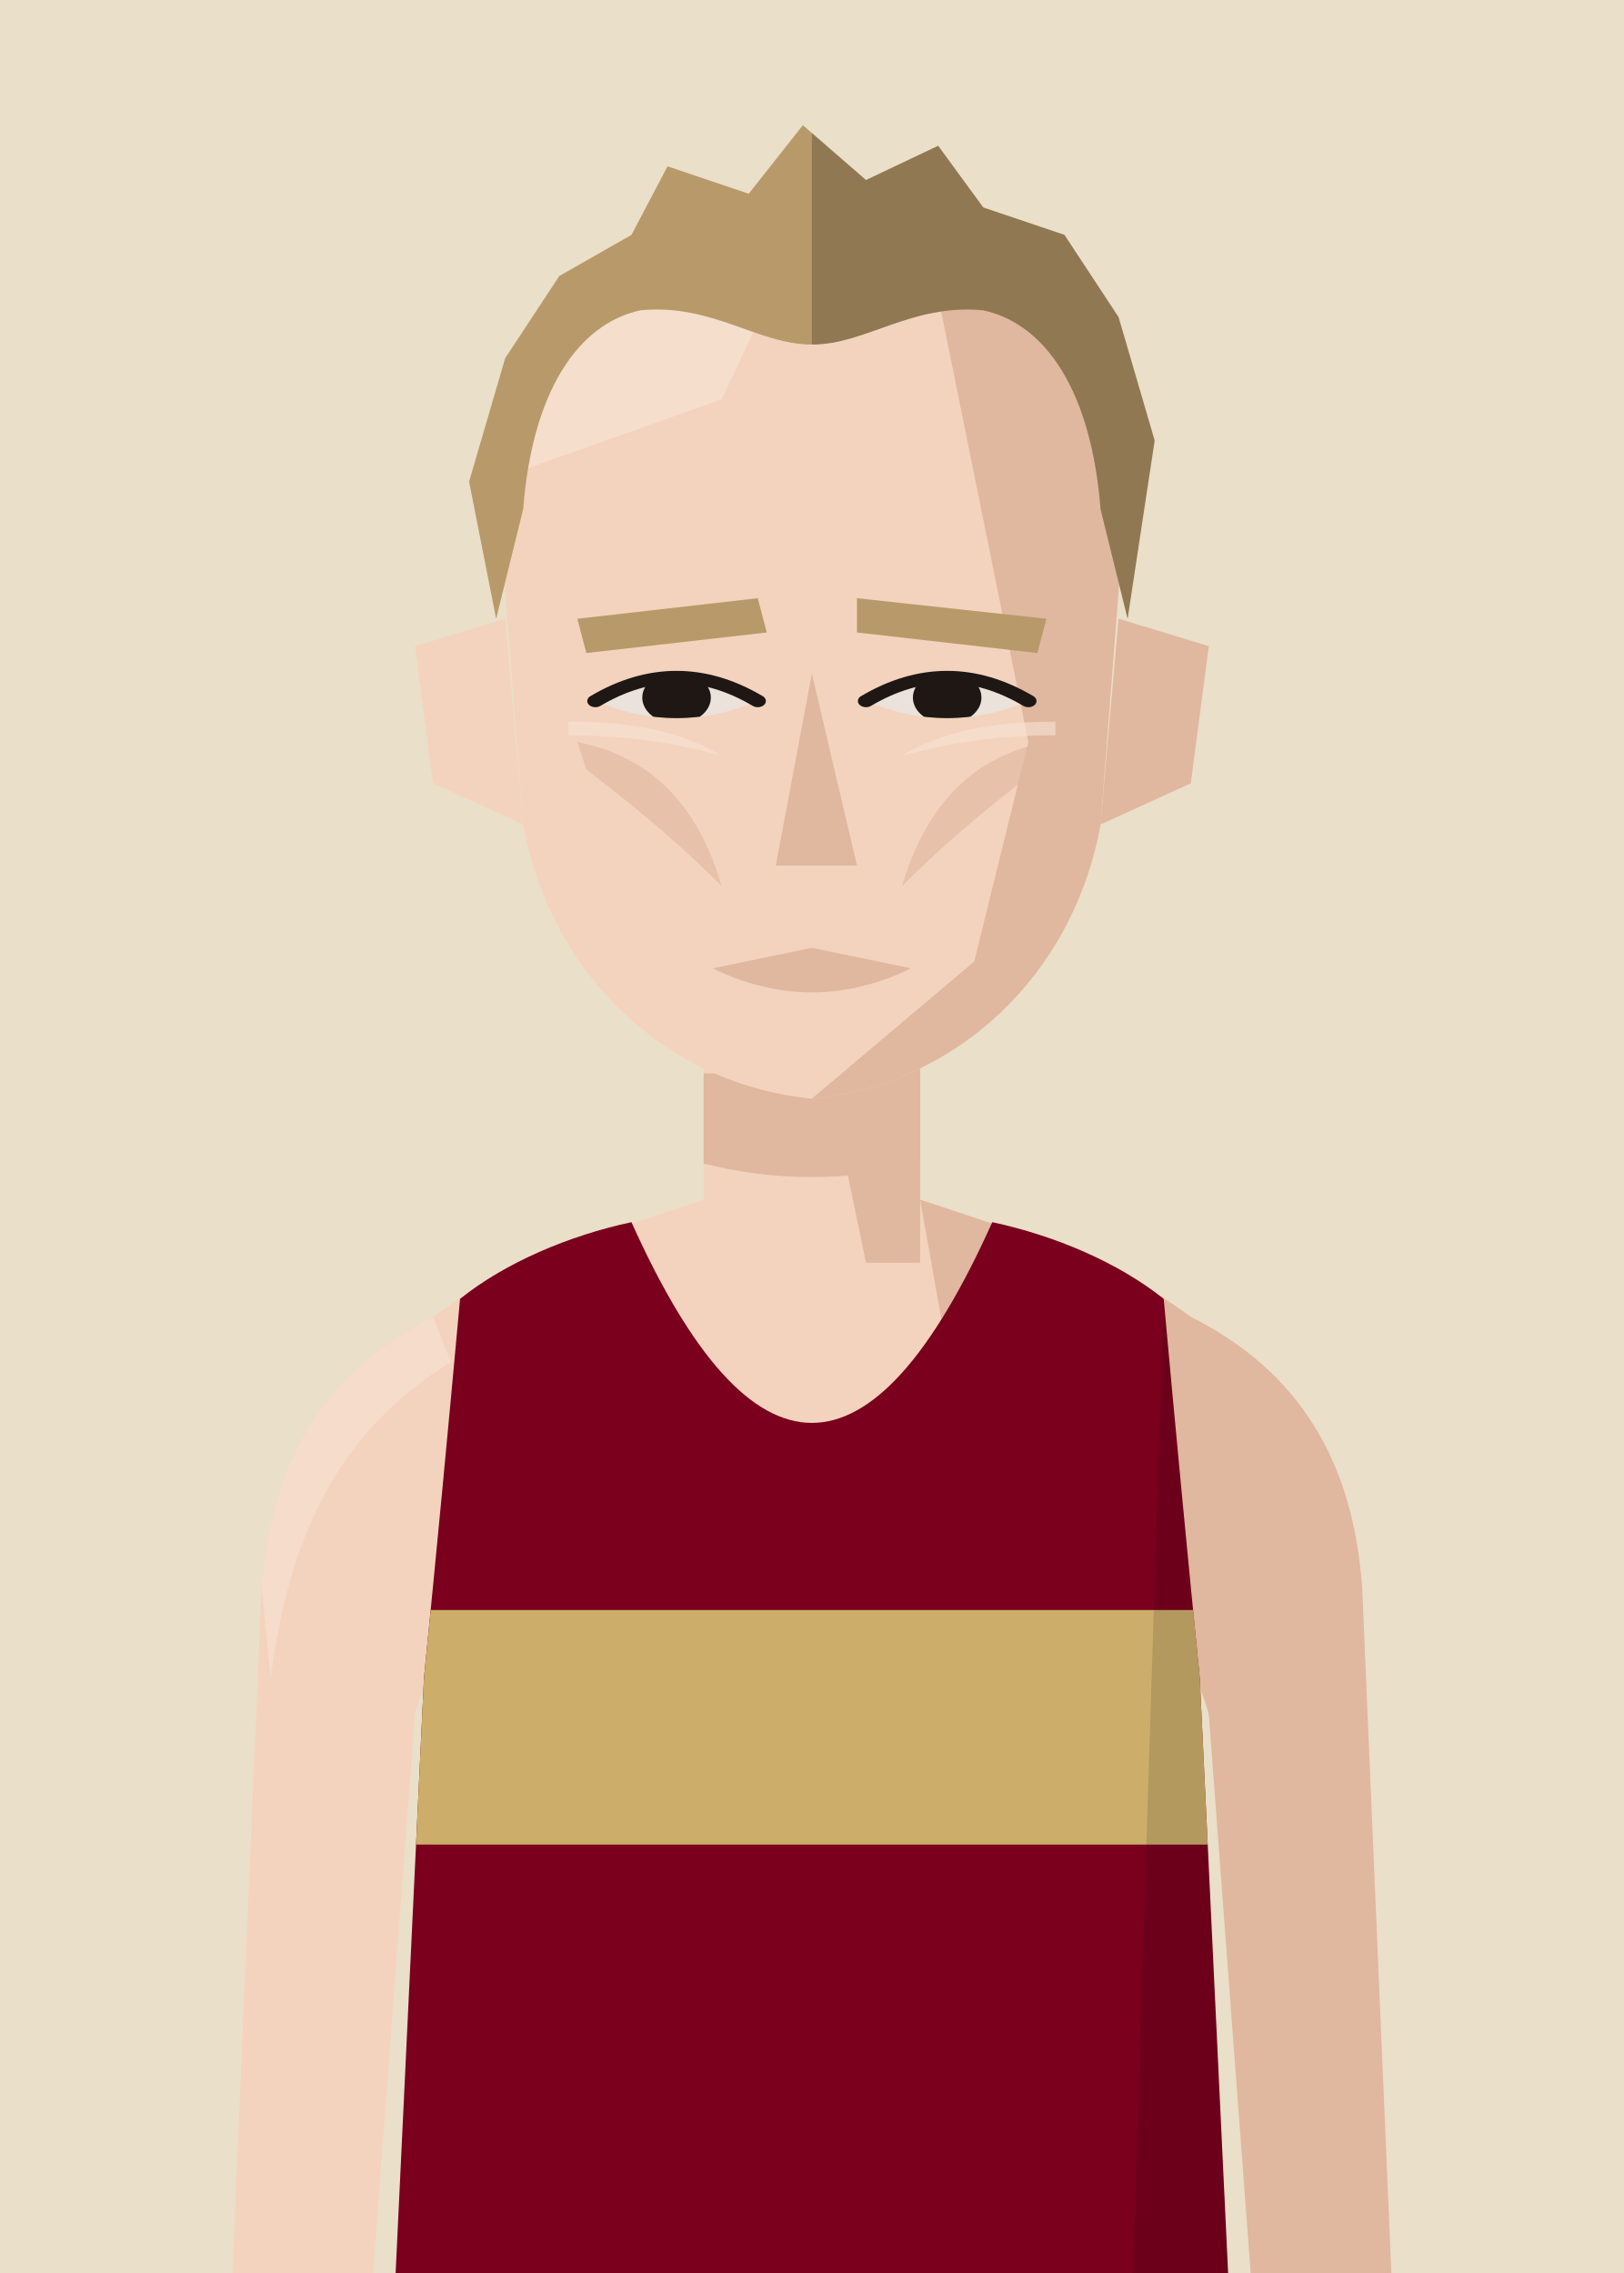
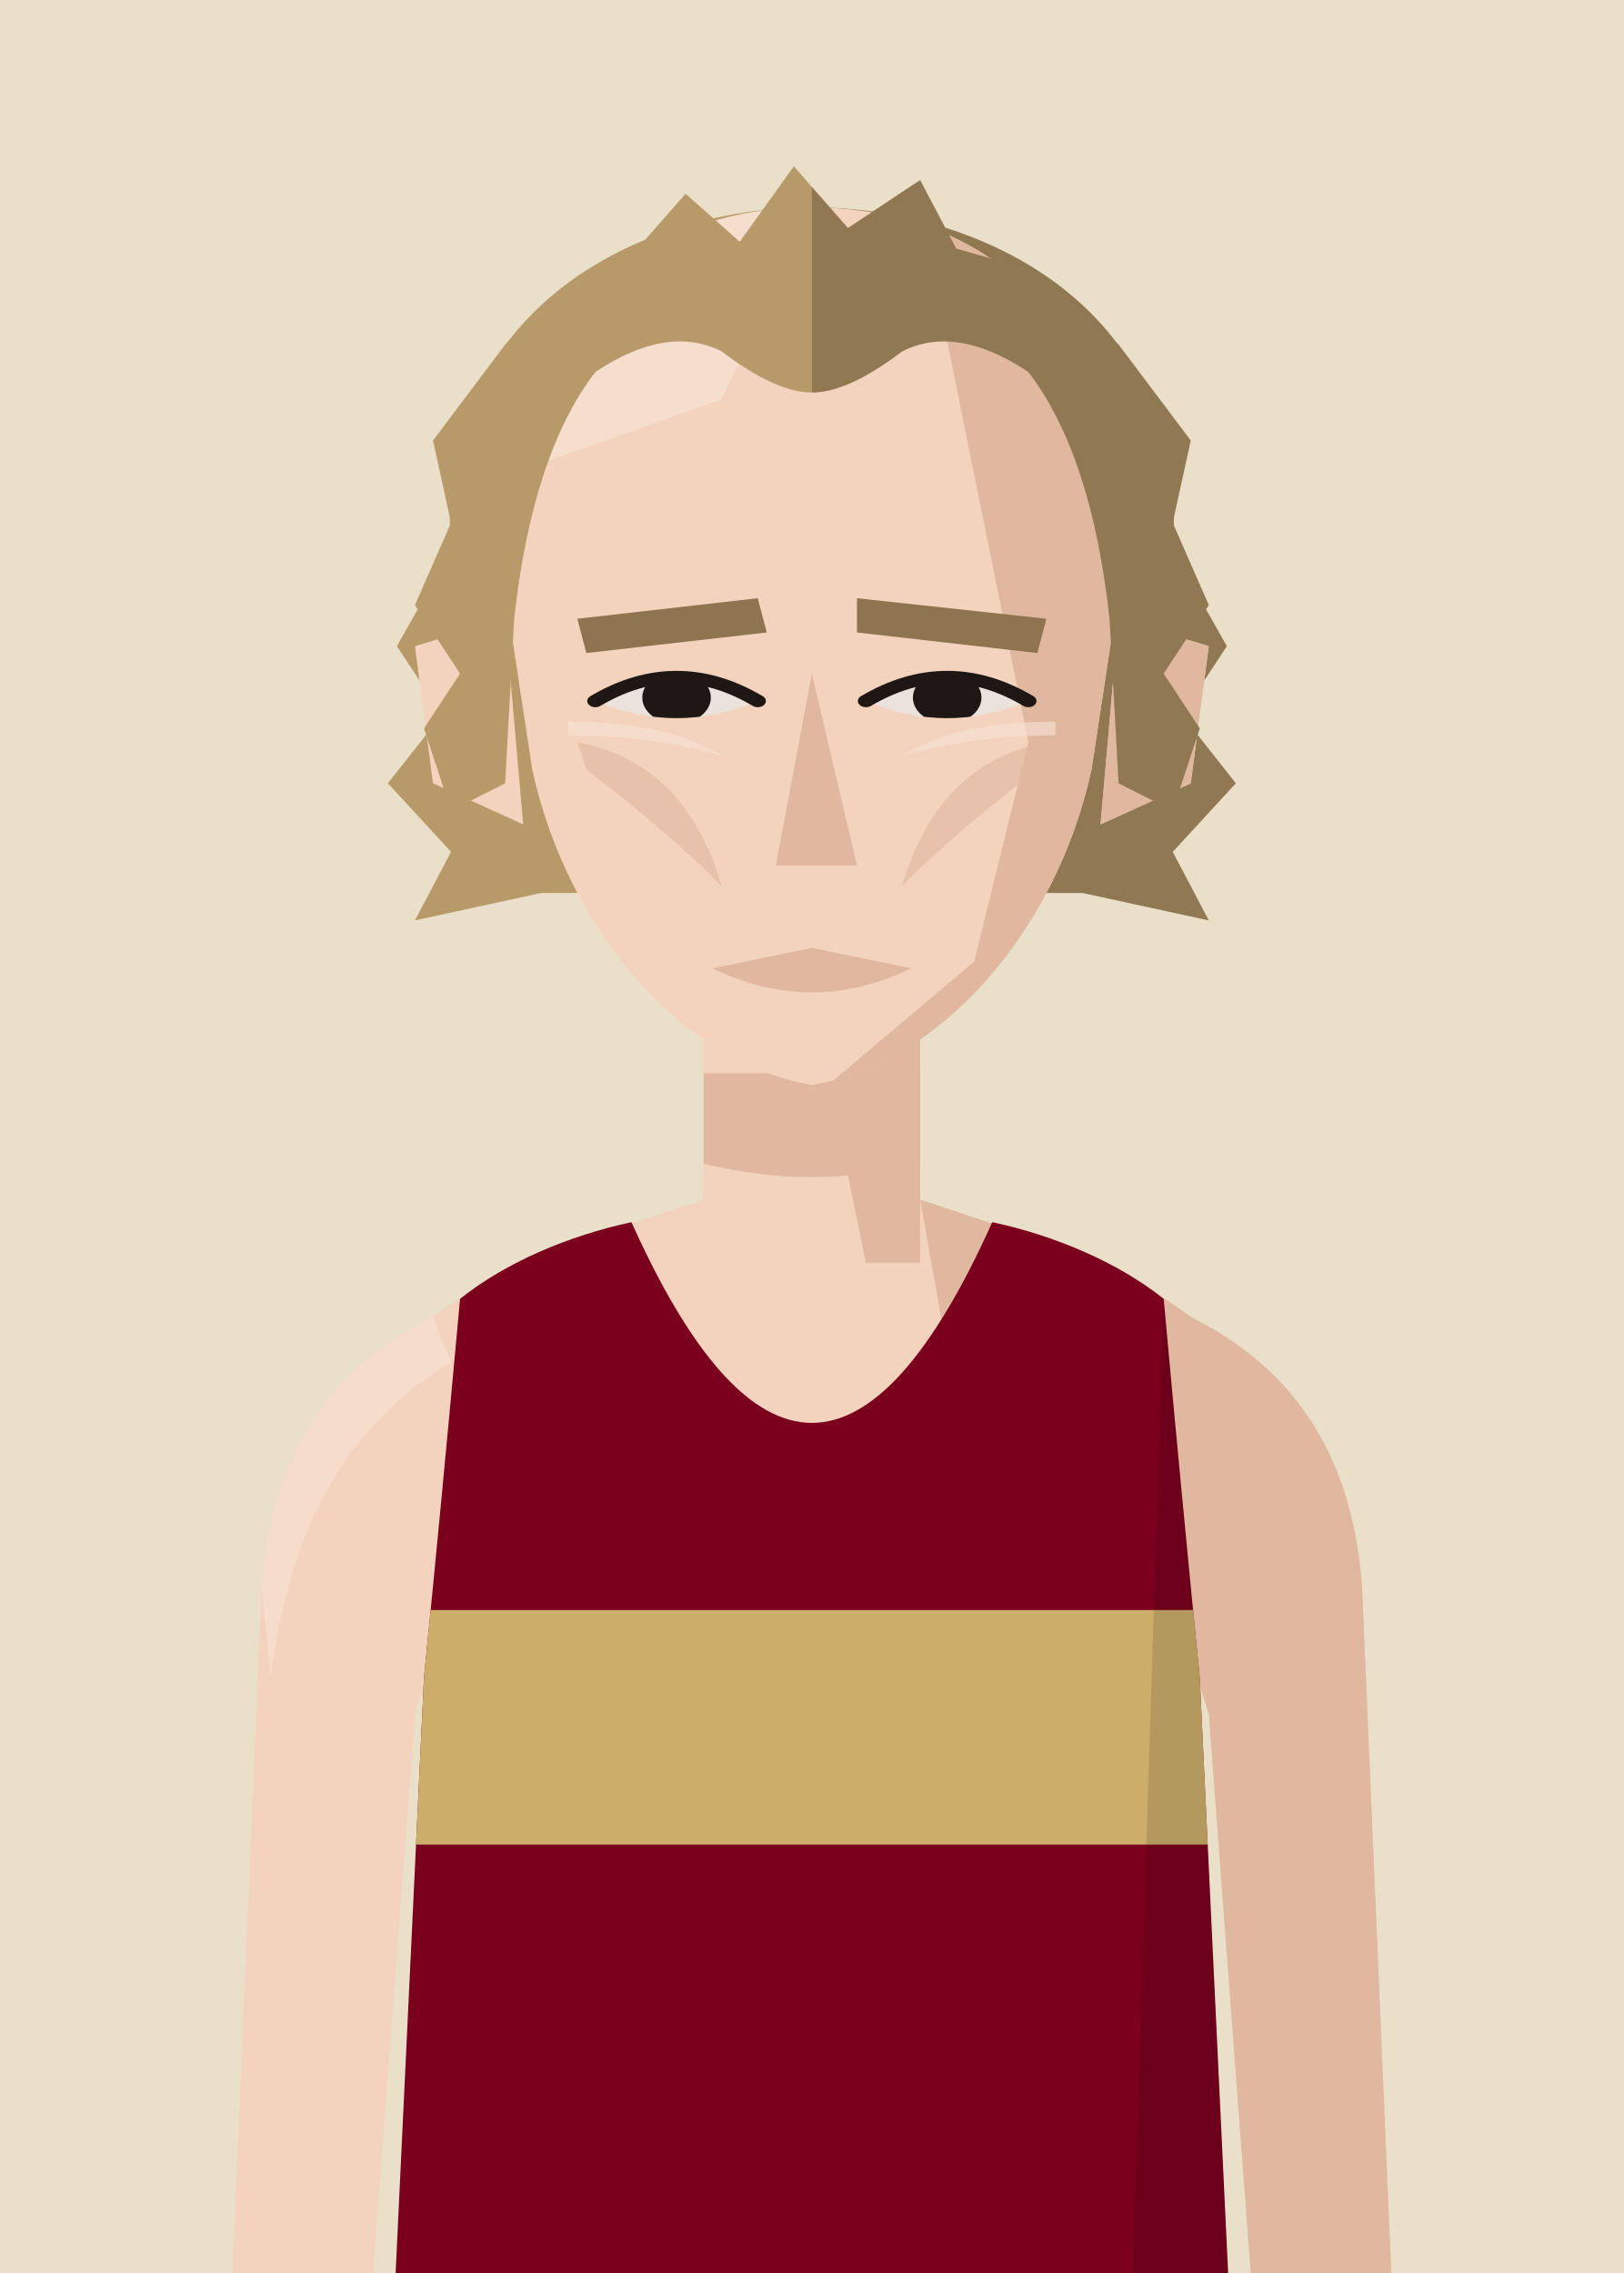
<svg xmlns="http://www.w3.org/2000/svg" viewBox="10 20 180 252">
  <defs>
    <clipPath id="vf">
      <path d="M53,330 L57,246 Q59,226 61,204 C66,200 73,197 80,195.5 Q100,240 120,195.5 C127,197 134,200 139,204 Q141,226 143,246 L147,330 Z" />
    </clipPath>
    <clipPath id="hf">
-       <path d="M66,96 C64,58 80,40 100,40 C120,40 136,58 134,96 L132,130 C129,152 116,168 100,170 C84,168 71,152 68,130 Z" />
+       <path d="M66,96 C64,58 80,40 100,40 C120,40 136,58 134,96 L131,122 C127,146 114,165 100,168 C86,165 73,146 69,122 Z" />
    </clipPath>
    <clipPath id="rf">
      <rect x="100" y="0" width="100" height="300" />
    </clipPath>
    <clipPath id="ef">
      <path d="M76,112 Q85,105 94,112 Q85,117 76,112 Z" />
      <path d="M106,112 Q115,105 124,112 Q115,117 106,112 Z" />
    </clipPath>
    <clipPath id="cf">
      <rect x="0" y="92" width="200" height="300" />
    </clipPath>
  </defs>
  <rect width="200" height="280" fill="#EADFC8" />
  <g transform="translate(0,-40)">
+     <g transform="translate(0,83) scale(1,0.76) translate(0,-40)" fill="#B89A6A">
+       <path d="M60,90 C58,56 80,40 100,40 C120,40 142,56 140,90 L146,104 L141,114 L147,124 L140,134 L144,144 L130,140 L70,140 L56,144 L60,134 L53,124 L59,114 L54,104 Z" />
+       <g clip-path="url(#rf)" fill="#000" opacity=".22">
+         <path d="M60,90 C58,56 80,40 100,40 C120,40 142,56 140,90 L146,104 L141,114 L147,124 L140,134 L144,144 L130,140 L70,140 L56,144 L60,134 L53,124 L59,114 L54,104 Z" />
+       </g>
+     </g>
    <rect x="88" y="171" width="24" height="37" fill="#F3D3BE" />
    <path d="M88,193 C76,197 66,200 58,206 C46,212 40,222 39,236 L35,330 L50,330 L56,250 Q59,240 64,238 L136,238 Q141,240 144,250 L150,330 L165,330 L161,236 C160,222 154,212 142,206 C134,200 124,197 112,193" fill="#F3D3BE" />
    <g fill="#E0B79F">
      <path d="M112,193 C124,197 134,200 142,206 C154,212 160,222 161,236 L165,330 L150,330 L144,250 Q141,240 136,238 L120,238 Z" />
      <path d="M58,206 C46,212 40,222 39,236 L40,246 C42,231 47,219 60,211 Z" fill="#F8E2D3" opacity=".6" />
      <polygon points="100,171 112,171 112,200 106,200" />
      <path d="M88,179 L112,179 L112,189 Q100,192 88,189 Z" />
    </g>
    <g transform="translate(0,83) scale(1,0.76) translate(0,-40)">
      <g fill="#F3D3BE">
        <path d="M66,100 L56,104 L58,124 L68,130 Z" />
        <path d="M134,100 L144,104 L142,124 L132,130 Z" />
-         <path d="M66,96 C64,58 80,40 100,40 C120,40 136,58 134,96 L132,130 C129,152 116,168 100,170 C84,168 71,152 68,130 Z" />
+         <path d="M66,96 C64,58 80,40 100,40 C120,40 136,58 134,96 L131,122 C127,146 114,165 100,168 C86,165 73,146 69,122 Z" />
      </g>
      <path d="M134,100 L144,104 L142,124 L132,130 Z" fill="#E0B79F" />
      <g clip-path="url(#hf)">
        <polygon points="112,40 140,40 140,180 100,180 100,170 118,150 124,118 120,92" fill="#E0B79F" />
        <polygon points="60,40 100,40 90,68 60,82" fill="#F8E2D3" opacity=".7" />
      </g>
-       <g fill="#B89A6A">
+       <g fill="#8E7550">
        <polygon points="74,100 94,97 95,102 75,105" />
        <polygon points="105,97 126,100 125,105 105,102" />
      </g>
      <g fill="#EBE2DB">
        <path d="M76,112 Q85,105 94,112 Q85,117 76,112 Z" />
        <path d="M106,112 Q115,105 124,112 Q115,117 106,112 Z" />
      </g>
      <g clip-path="url(#ef)" fill="#1E1714">
        <circle cx="85" cy="111.5" r="3.8" />
        <circle cx="115" cy="111.5" r="3.8" />
      </g>
      <g fill="none" stroke="#1E1714" stroke-width="1.8" stroke-linecap="round">
        <path d="M76,112 Q85,105 94,112" />
        <path d="M106,112 Q115,105 124,112" />
      </g>
      <polygon points="100,108 105,136 96,136" fill="#E0B79F" />
      <path d="M89,151 L100,148 L111,151 Q100,158 89,151 Z" fill="#E0B79F" />
      <g fill="#E0B79F" opacity=".65">
        <path d="M74,118 Q86,121 90,139 Q84,131 75,122 Z" />
        <path d="M126,118 Q114,121 110,139 Q116,131 125,122 Z" />
      </g>
      <g fill="#F8E2D3" opacity=".6">
        <path d="M73,115 Q84,115 90,120 Q82,117 73,117 Z" />
        <path d="M127,115 Q116,115 110,120 Q118,117 127,117 Z" />
      </g>
      <g fill="#B89A6A">
-         <path d="M65,100 L62,80 L66,62 L72,50 L80,44 L84,34 L93,38 L99,28 L106,36 L114,31 L119,40 L128,44 L134,56 L138,74 L135,100 L132,84 C131,67 126,57 119,55 C111,54 106,60 100,60 C94,60 89,54 81,55 C74,57 69,67 68,84 Z" />
+         <path d="M60,128 L57,116 L61,108 L56,98 L60,86 L58,74 L66,60 L72,52 L80,47 L86,38 L92,45 L98,34 L104,43 L112,36 L116,46 L124,49 L134,60 L142,74 L140,86 L144,98 L139,108 L143,116 L140,128 L134,124 L133,100 Q131,76 124,64 Q116,57 110,61 Q104,67 100,67 Q96,67 90,61 Q84,57 76,64 Q69,76 67,100 L66,124 Z" />
        <g clip-path="url(#rf)" fill="#000" opacity=".22">
-           <path d="M65,100 L62,80 L66,62 L72,50 L80,44 L84,34 L93,38 L99,28 L106,36 L114,31 L119,40 L128,44 L134,56 L138,74 L135,100 L132,84 C131,67 126,57 119,55 C111,54 106,60 100,60 C94,60 89,54 81,55 C74,57 69,67 68,84 Z" />
+           <path d="M60,128 L57,116 L61,108 L56,98 L60,86 L58,74 L66,60 L72,52 L80,47 L86,38 L92,45 L98,34 L104,43 L112,36 L116,46 L124,49 L134,60 L142,74 L140,86 L144,98 L139,108 L143,116 L140,128 L134,124 L133,100 Q131,76 124,64 Q116,57 110,61 Q104,67 100,67 Q96,67 90,61 Q84,57 76,64 Q69,76 67,100 L66,124 Z" />
        </g>
      </g>
    </g>
    <g clip-path="url(#vf)">
      <path d="M53,330 L57,246 Q59,226 61,204 C66,200 73,197 80,195.5 Q100,240 120,195.5 C127,197 134,200 139,204 Q141,226 143,246 L147,330 Z" fill="#7A001D" />
      <g transform="matrix(6.2857 0 0 6.5 37.14 193)">
        <rect x="0" y="7" width="20" height="4" fill="#CCAD6A" />
      </g>
      <path d="M139,204 Q141,226 143,246 L147,330 L135,330 Z" fill="#000" opacity="0.12" />
    </g>
  </g>
</svg>
